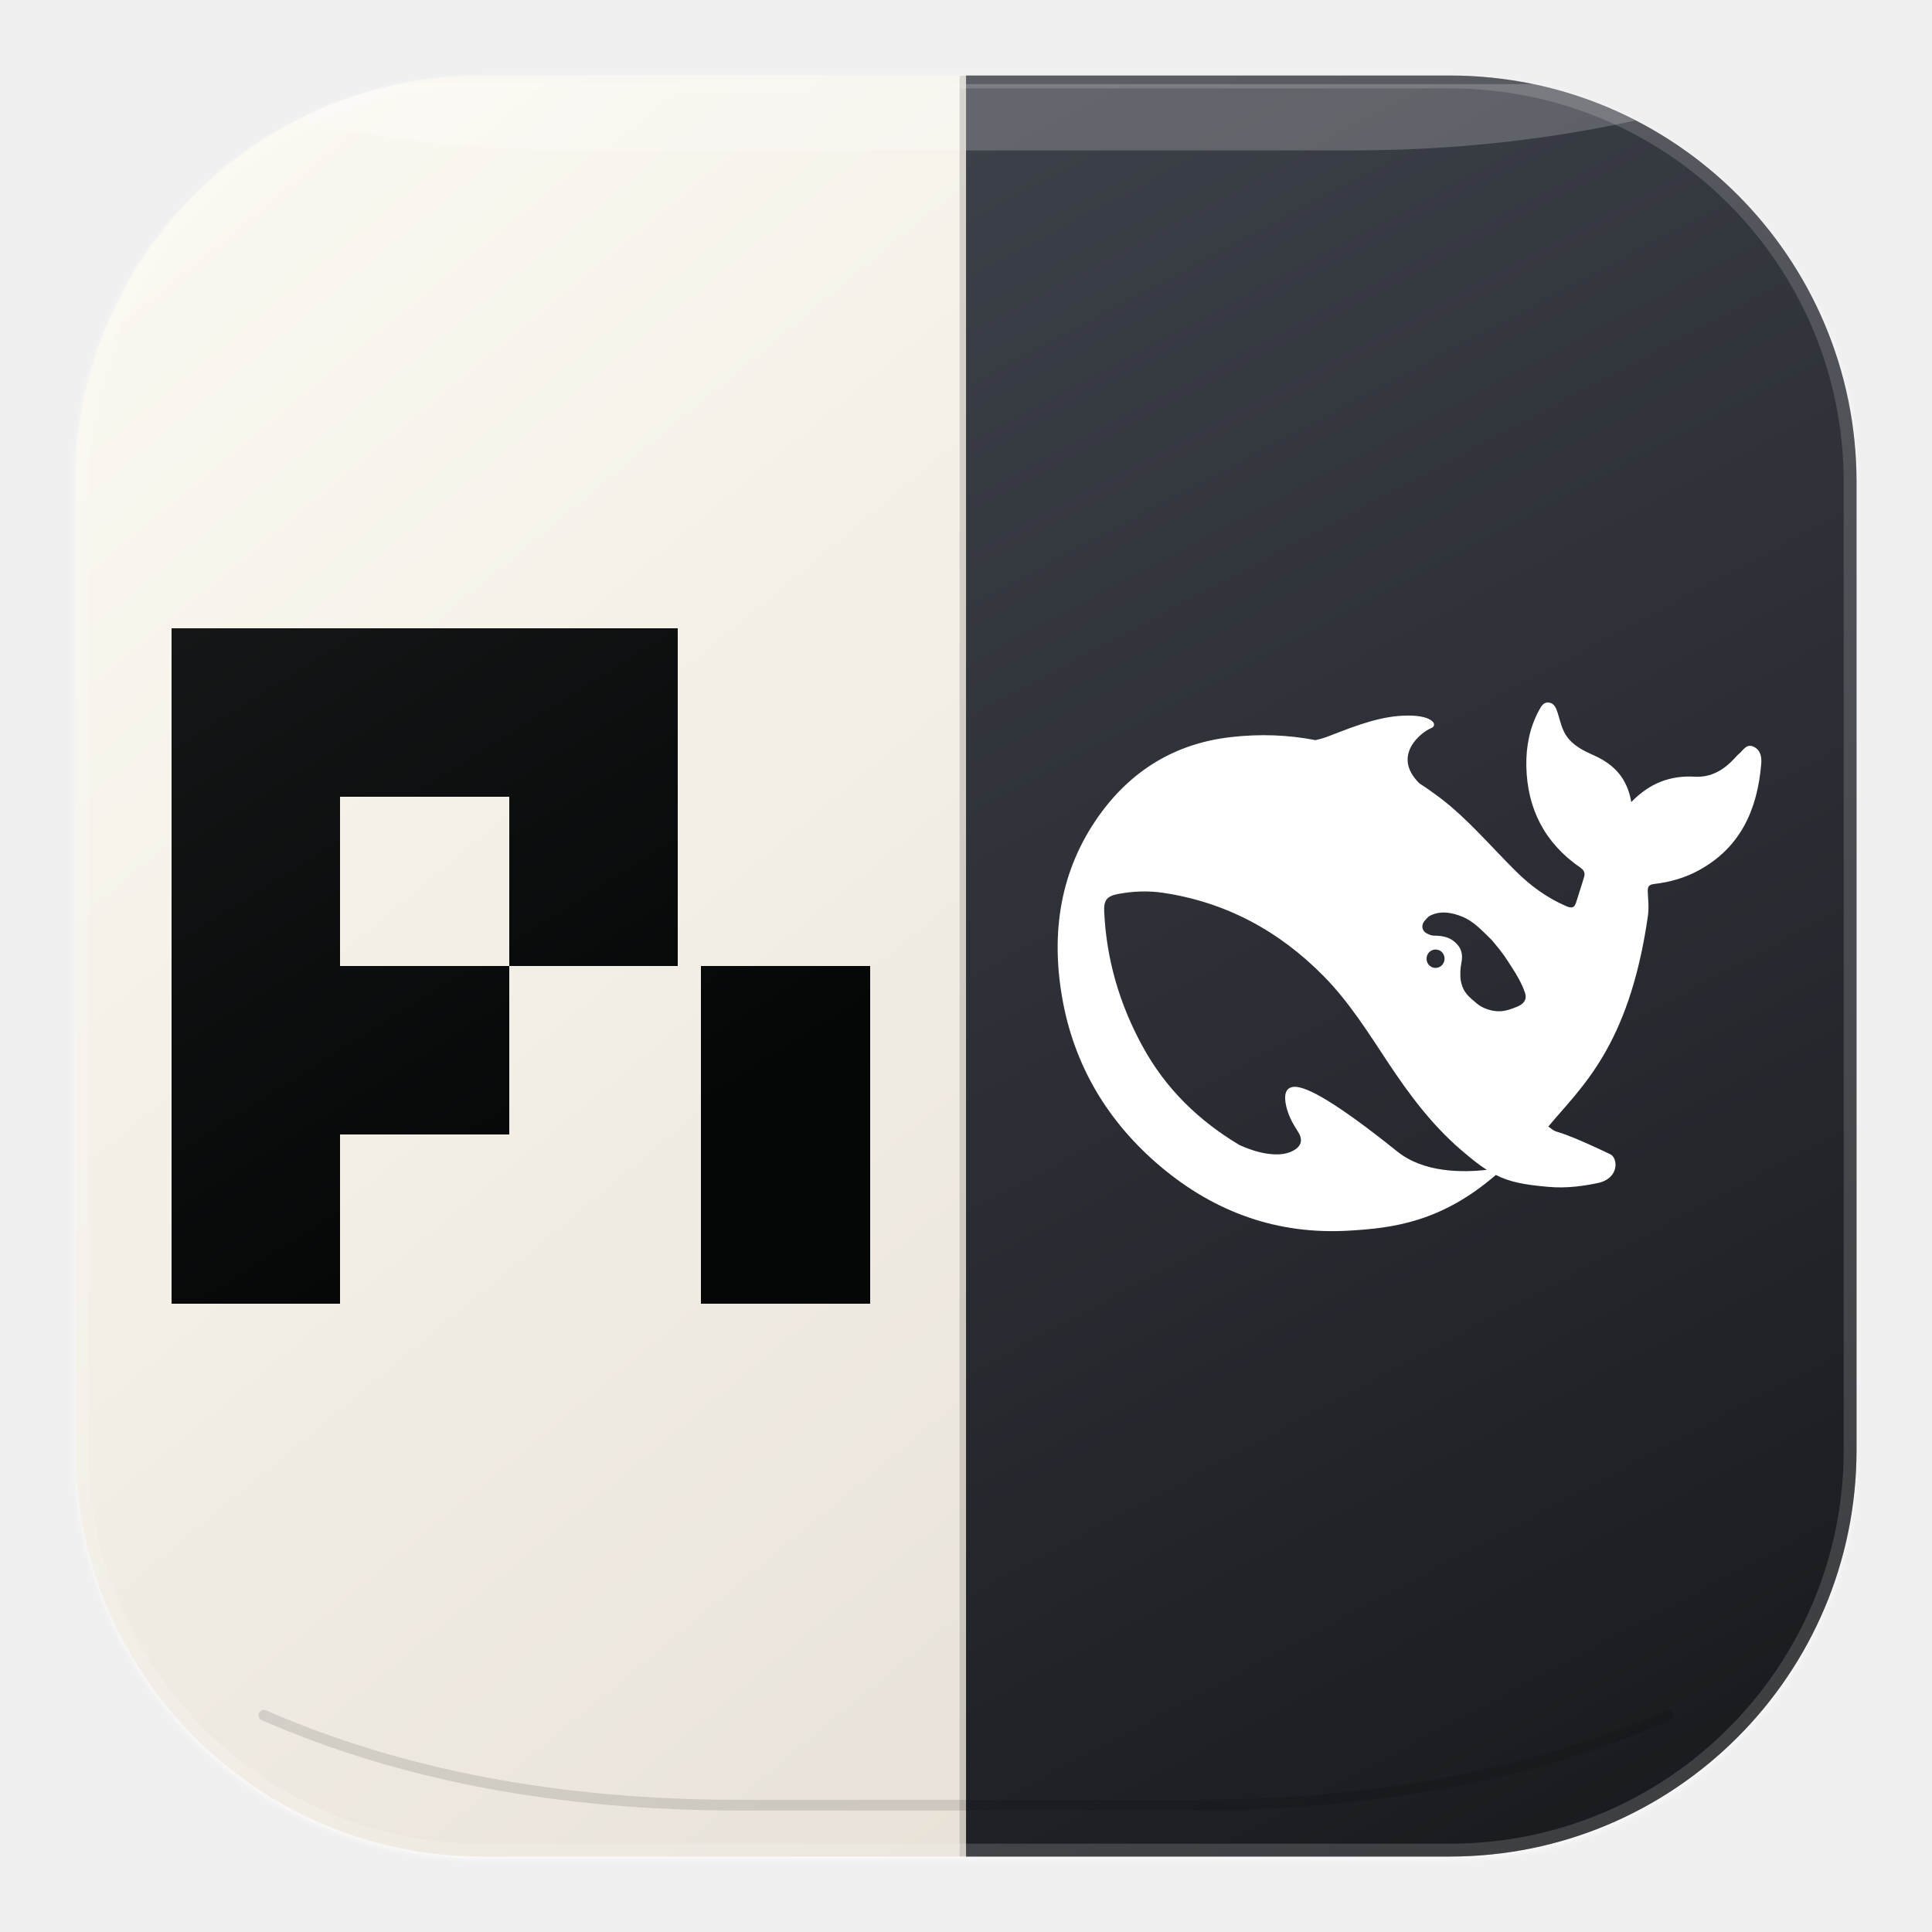
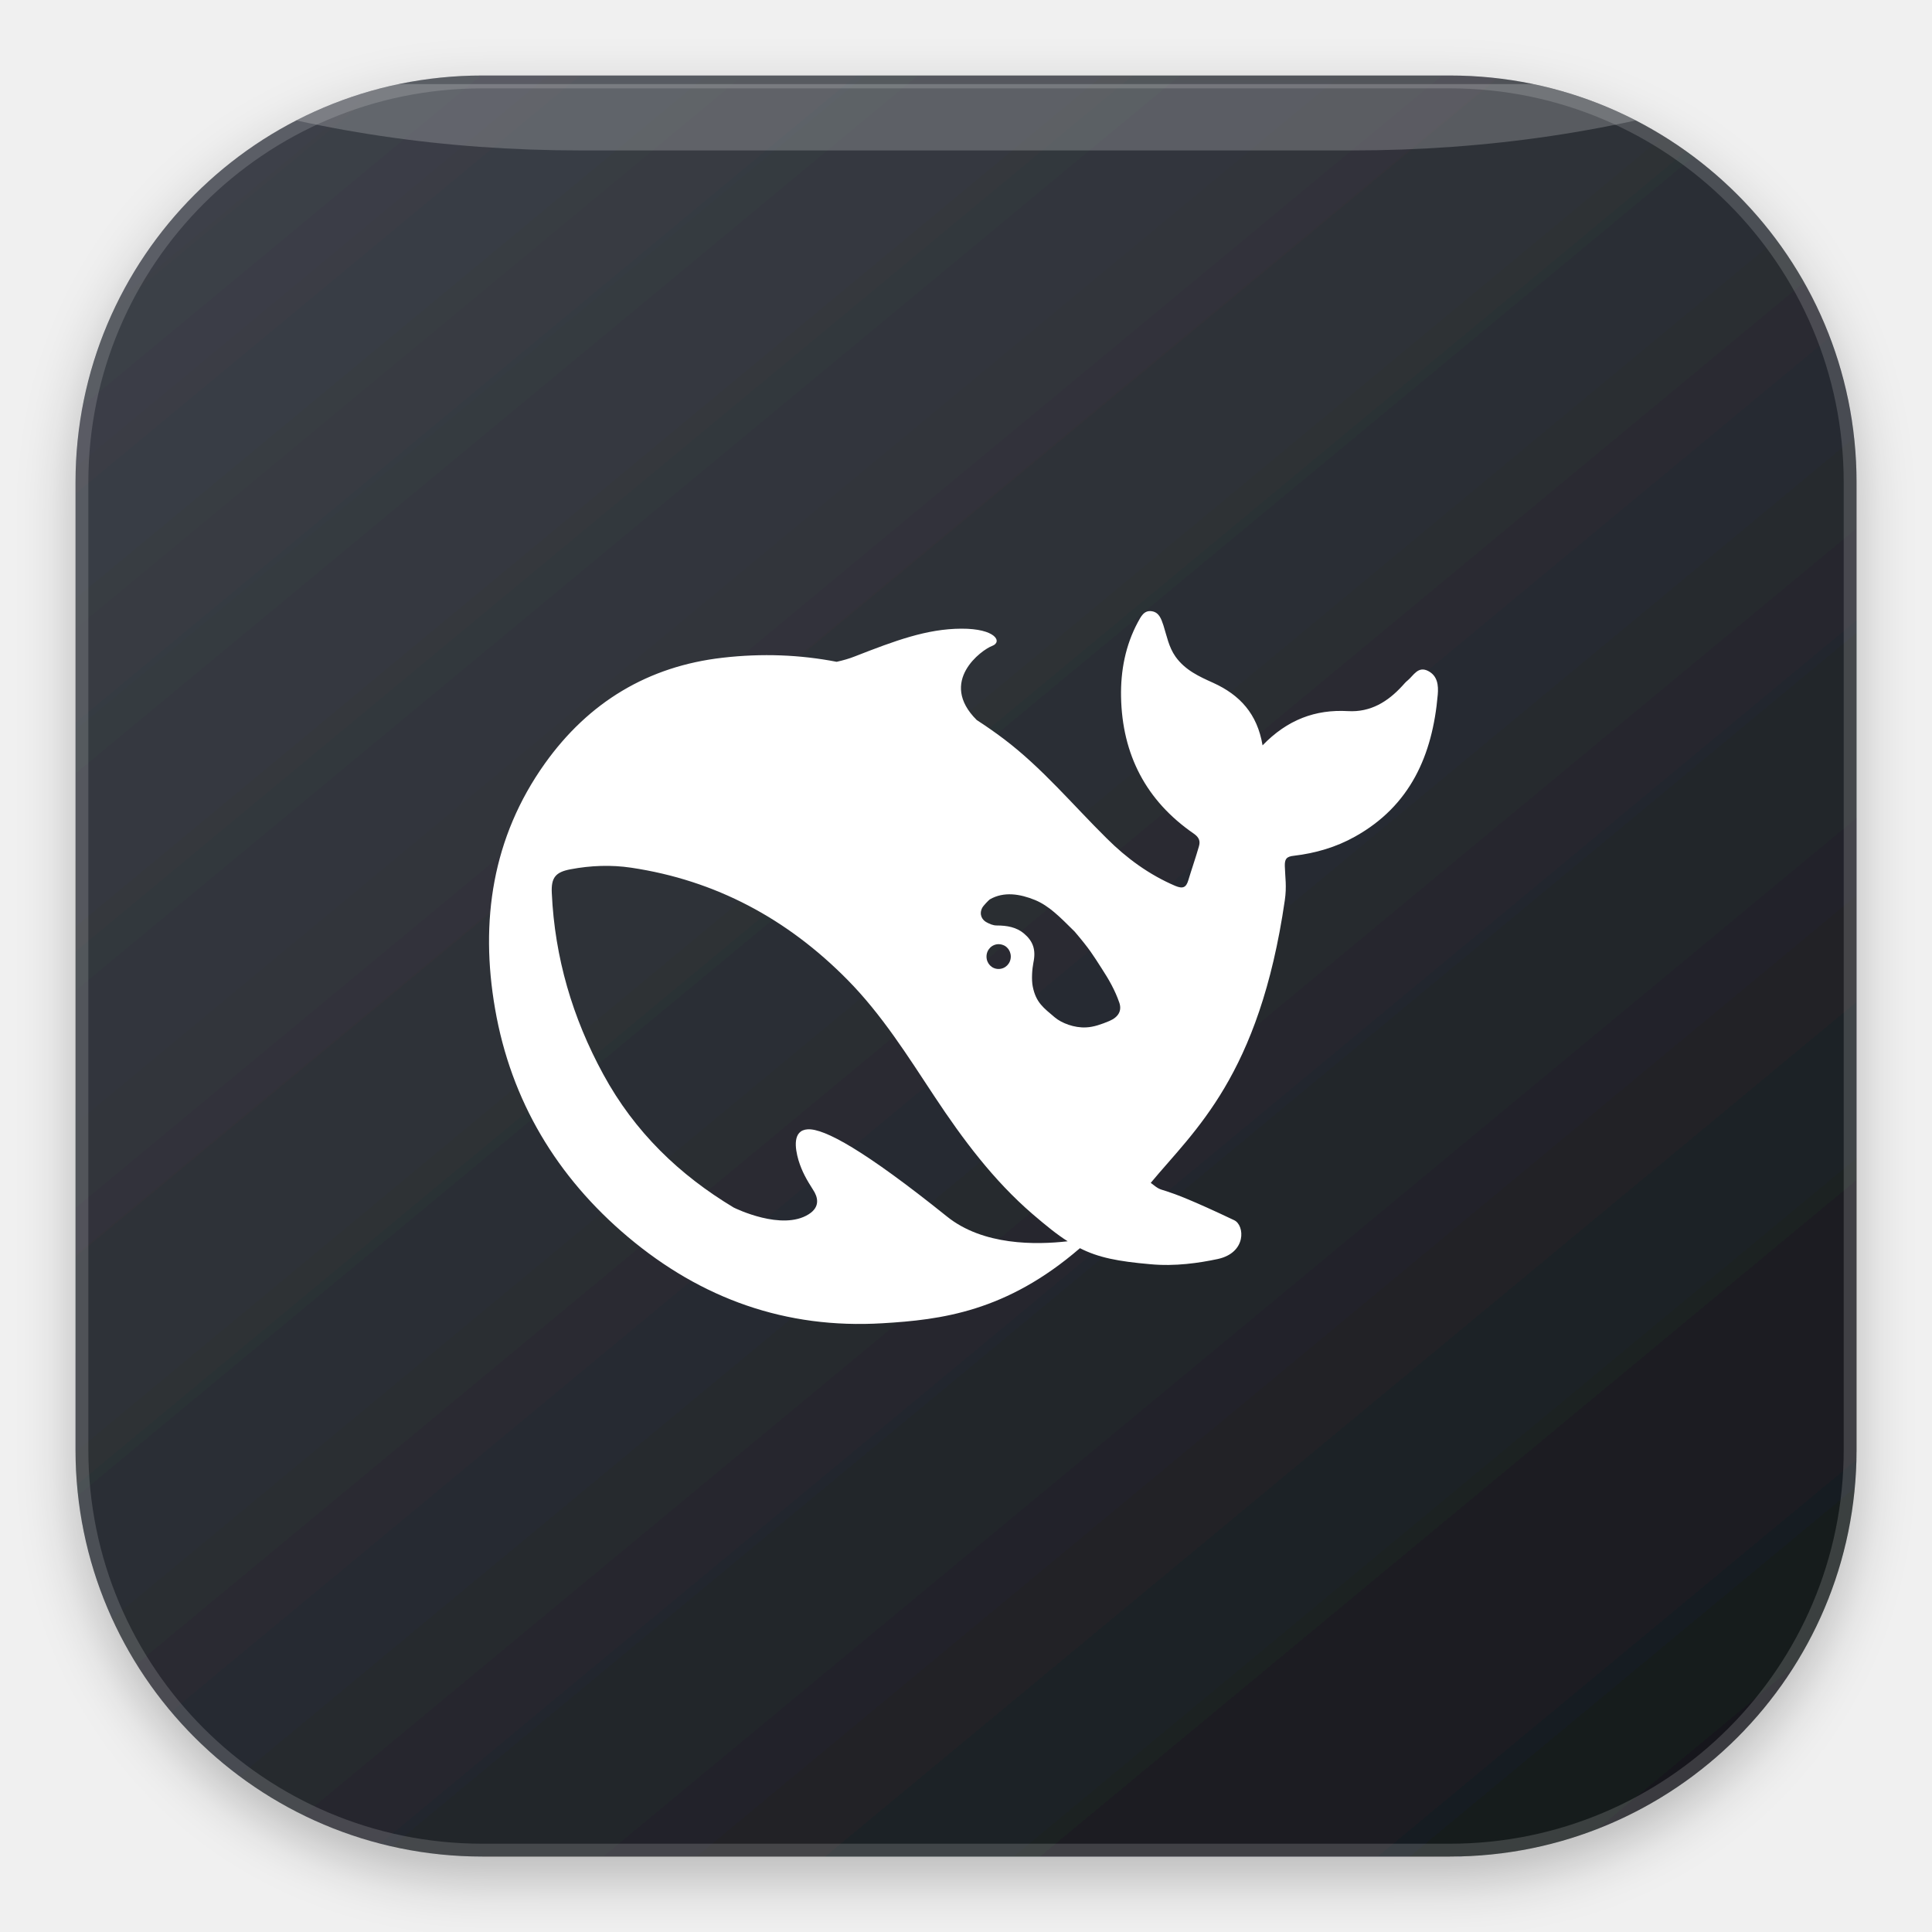
<svg xmlns="http://www.w3.org/2000/svg" width="1024" height="1024" viewBox="0 0 1024 1024" fill="none" role="img" aria-labelledby="title desc">
  <defs>
-     <linearGradient id="tileGradient" x1="188" y1="126" x2="836" y2="908" gradientUnits="userSpaceOnUse">
-       <stop offset="0" stop-color="#FBF8F1" />
-       <stop offset="0.52" stop-color="#F0EBE2" />
-       <stop offset="1" stop-color="#E3DCD1" />
-     </linearGradient>
-     <linearGradient id="markGradient" x1="200" y1="300" x2="470" y2="730" gradientUnits="userSpaceOnUse">
-       <stop offset="0" stop-color="#151718" />
-       <stop offset="1" stop-color="#050606" />
-     </linearGradient>
-     <linearGradient id="dshGradient" x1="512" y1="126" x2="928" y2="908" gradientUnits="userSpaceOnUse">
+     <linearGradient id="dshTile" x1="188" y1="126" x2="836" y2="908" gradientUnits="userSpaceOnUse">
      <stop offset="0" stop-color="#3C4048" />
      <stop offset="1" stop-color="#17191D" />
    </linearGradient>
    <filter id="tileShadow" x="54" y="60" width="916" height="920" filterUnits="userSpaceOnUse" color-interpolation-filters="sRGB">
-       <feDropShadow dx="0" dy="10" stdDeviation="13" flood-color="#000000" flood-opacity="0.14" />
-       <feDropShadow dx="0" dy="1" stdDeviation="1.4" flood-color="#FFFFFF" flood-opacity="0.78" />
+       <feDropShadow dx="0" dy="10" stdDeviation="13" flood-color="#000000" flood-opacity="0.24" />
    </filter>
    <clipPath id="tileClip">
      <rect x="96" y="96" width="832" height="832" rx="190" />
    </clipPath>
  </defs>
  <g transform="translate(-68.9 -68.9) scale(1.1346)">
    <g filter="url(#tileShadow)">
-       <rect x="96" y="96" width="832" height="832" rx="190" fill="url(#tileGradient)" />
+       <rect x="96" y="96" width="832" height="832" rx="190" fill="url(#dshTile)" />
    </g>
    <g clip-path="url(#tileClip)">
-       <rect x="512" y="96" width="416" height="832" fill="url(#dshGradient)" />
      <path d="M150 100H874V104C816 122 756 131 692 131H332C268 131 208 122 150 104V100Z" fill="#FFFFFF" opacity="0.20" />
-       <path d="M184 862C248 890 322 904 406 904H618C702 904 776 890 840 862" stroke="#000000" stroke-opacity="0.12" stroke-width="5" stroke-linecap="round" />
-       <rect x="509" y="96" width="3" height="832" fill="#000000" opacity="0.14" />
    </g>
-     <g transform="translate(-49.6 163.8) scale(0.68)" fill="url(#markGradient)" shape-rendering="crispEdges">
-       <rect x="280" y="280" width="348" height="116" />
-       <rect x="280" y="280" width="116" height="464" />
-       <rect x="512" y="280" width="116" height="232" />
-       <rect x="280" y="512" width="232" height="116" />
-       <rect x="644" y="512" width="116" height="232" />
-     </g>
-     <g transform="translate(548 341.3) scale(6.8)">
+     <g transform="translate(280 282) scale(9.17)">
      <path fill="#FFFFFF" d="M48.835 10.048C48.323 9.792 48.102 10.28 47.803 10.528C47.701 10.608 47.614 10.712 47.527 10.808C46.779 11.624 45.905 12.16 44.762 12.096C43.092 12 41.666 12.536 40.406 13.84C40.138 12.232 39.248 11.272 37.893 10.656C37.184 10.336 36.467 10.016 35.97 9.32C35.623 8.824 35.529 8.272 35.356 7.728C35.246 7.4 35.135 7.064 34.765 7.008C34.363 6.944 34.206 7.288 34.048 7.576C33.418 8.752 33.173 10.048 33.197 11.36C33.252 14.312 34.474 16.664 36.9 18.336C37.176 18.528 37.247 18.72 37.16 19C36.995 19.576 36.797 20.136 36.624 20.712C36.514 21.08 36.349 21.16 35.962 21C34.631 20.432 33.481 19.592 32.464 18.576C30.739 16.872 29.179 14.992 27.233 13.52C26.776 13.176 26.319 12.856 25.847 12.552C23.862 10.584 26.107 8.968 26.627 8.776C27.17 8.576 26.816 7.888 25.059 7.896C23.302 7.904 21.695 8.504 19.647 9.304C19.348 9.424 19.032 9.512 18.709 9.584C16.85 9.224 14.92 9.144 12.903 9.376C9.106 9.808 6.073 11.64 3.843 14.768C1.165 18.528 0.534 22.8 1.307 27.256C2.118 31.952 4.466 35.84 8.074 38.88C11.816 42.032 16.125 43.576 21.041 43.28C24.027 43.104 27.352 42.696 31.102 39.456C32.047 39.936 33.04 40.128 34.686 40.272C35.955 40.392 37.176 40.208 38.121 40.008C39.602 39.688 39.499 38.288 38.964 38.032C34.623 35.968 35.576 36.808 34.71 36.128C36.916 33.464 40.24 30.696 41.54 21.728C41.643 21.016 41.556 20.568 41.54 19.992C41.532 19.64 41.611 19.504 42.005 19.464C43.092 19.336 44.148 19.032 45.117 18.488C47.929 16.92 49.064 14.344 49.331 11.256C49.371 10.784 49.324 10.296 48.835 10.048ZM24.326 37.84C20.12 34.464 18.079 33.352 17.236 33.4C16.448 33.448 16.59 34.368 16.763 34.968C16.944 35.56 17.181 35.968 17.512 36.488C17.74 36.832 17.898 37.344 17.283 37.728C15.928 38.584 13.573 37.44 13.462 37.384C10.721 35.736 8.428 33.56 6.813 30.584C5.253 27.72 4.348 24.648 4.198 21.368C4.158 20.576 4.387 20.296 5.159 20.152C6.175 19.96 7.223 19.92 8.239 20.072C12.533 20.712 16.189 22.672 19.253 25.776C21.002 27.544 22.325 29.656 23.689 31.72C25.138 33.912 26.698 36 28.683 37.712C29.384 38.312 29.943 38.768 30.479 39.104C28.864 39.288 26.17 39.328 24.326 37.84ZM26.343 24.6C26.343 24.248 26.619 23.968 26.966 23.968C27.044 23.968 27.115 23.984 27.178 24.008C27.265 24.04 27.344 24.088 27.407 24.16C27.517 24.272 27.58 24.432 27.58 24.6C27.58 24.952 27.304 25.232 26.957 25.232C26.611 25.232 26.343 24.952 26.343 24.6ZM32.606 27.88C32.205 28.048 31.803 28.192 31.416 28.208C30.818 28.24 30.164 27.992 29.81 27.688C29.258 27.216 28.864 26.952 28.699 26.128C28.628 25.776 28.668 25.232 28.73 24.92C28.872 24.248 28.714 23.816 28.25 23.424C27.872 23.104 27.391 23.016 26.863 23.016C26.666 23.016 26.485 22.928 26.351 22.856C26.13 22.744 25.949 22.464 26.123 22.12C26.178 22.008 26.446 21.736 26.509 21.688C27.226 21.272 28.053 21.408 28.817 21.72C29.526 22.016 30.061 22.56 30.834 23.328C31.622 24.256 31.763 24.512 32.212 25.208C32.567 25.752 32.89 26.312 33.11 26.952C33.245 27.352 33.071 27.68 32.606 27.88Z" />
    </g>
    <rect x="99" y="99" width="826" height="826" rx="187" fill="none" stroke="#FFFFFF" stroke-opacity="0.16" stroke-width="6" />
  </g>
</svg>
